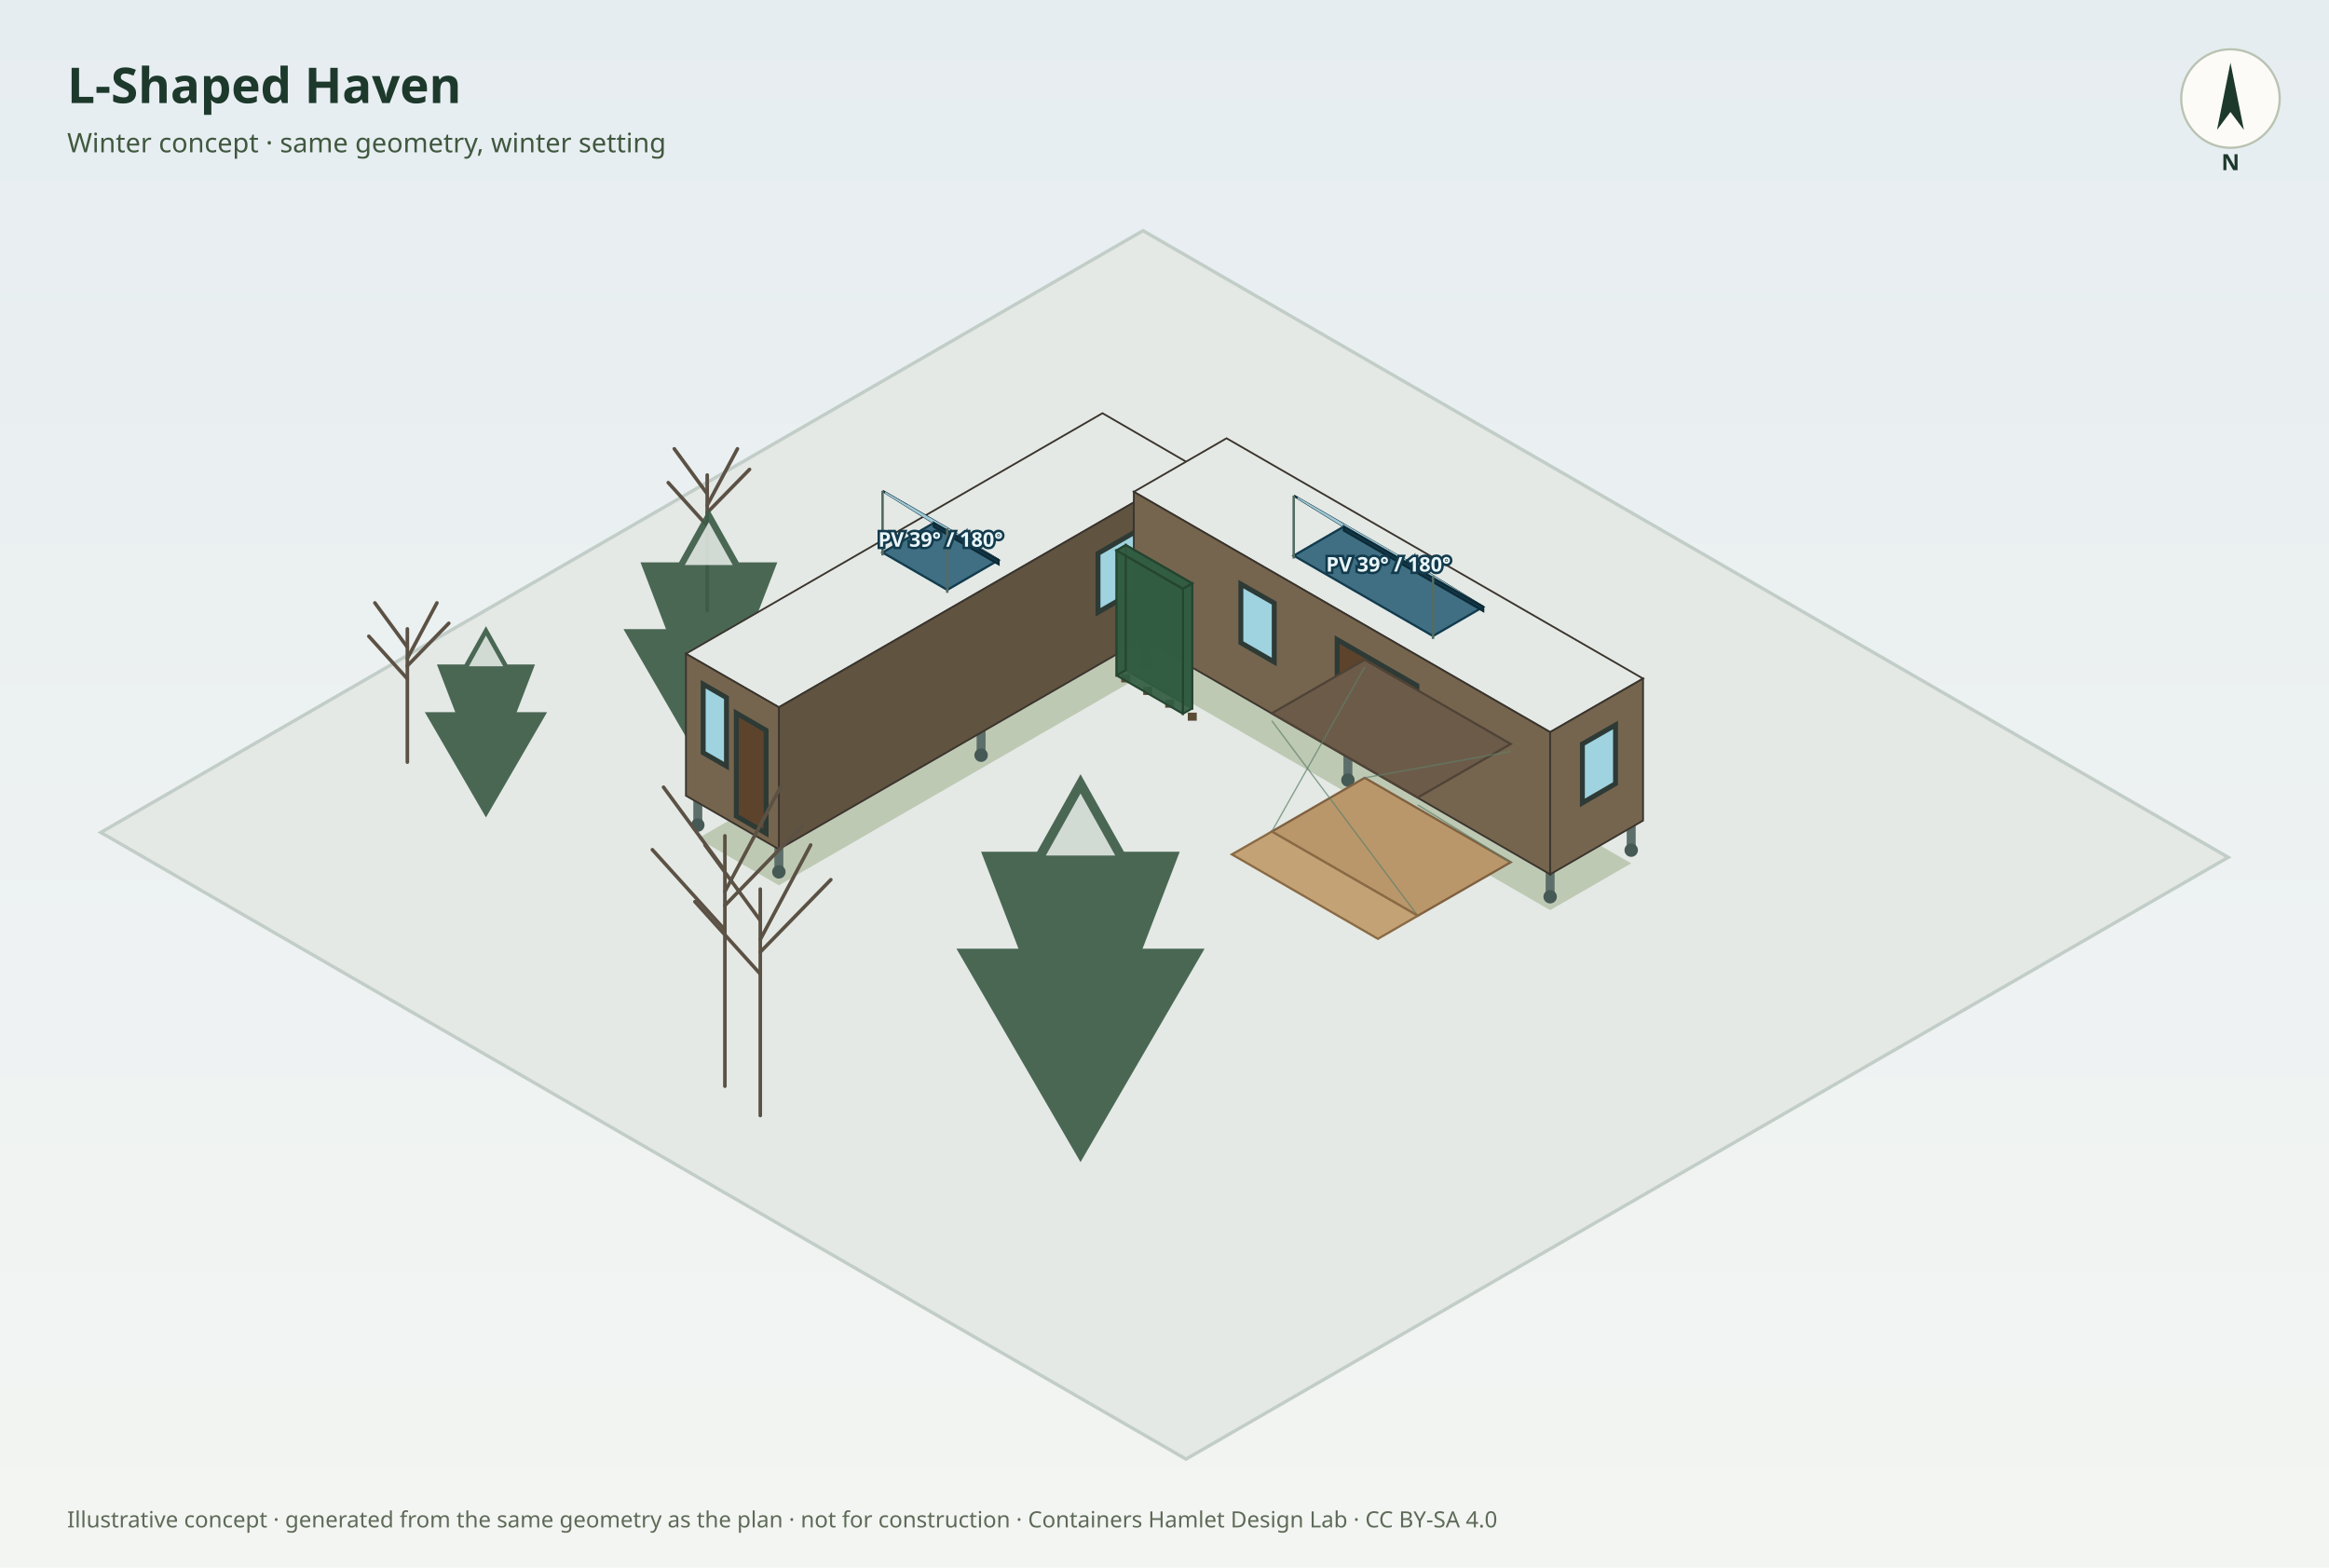
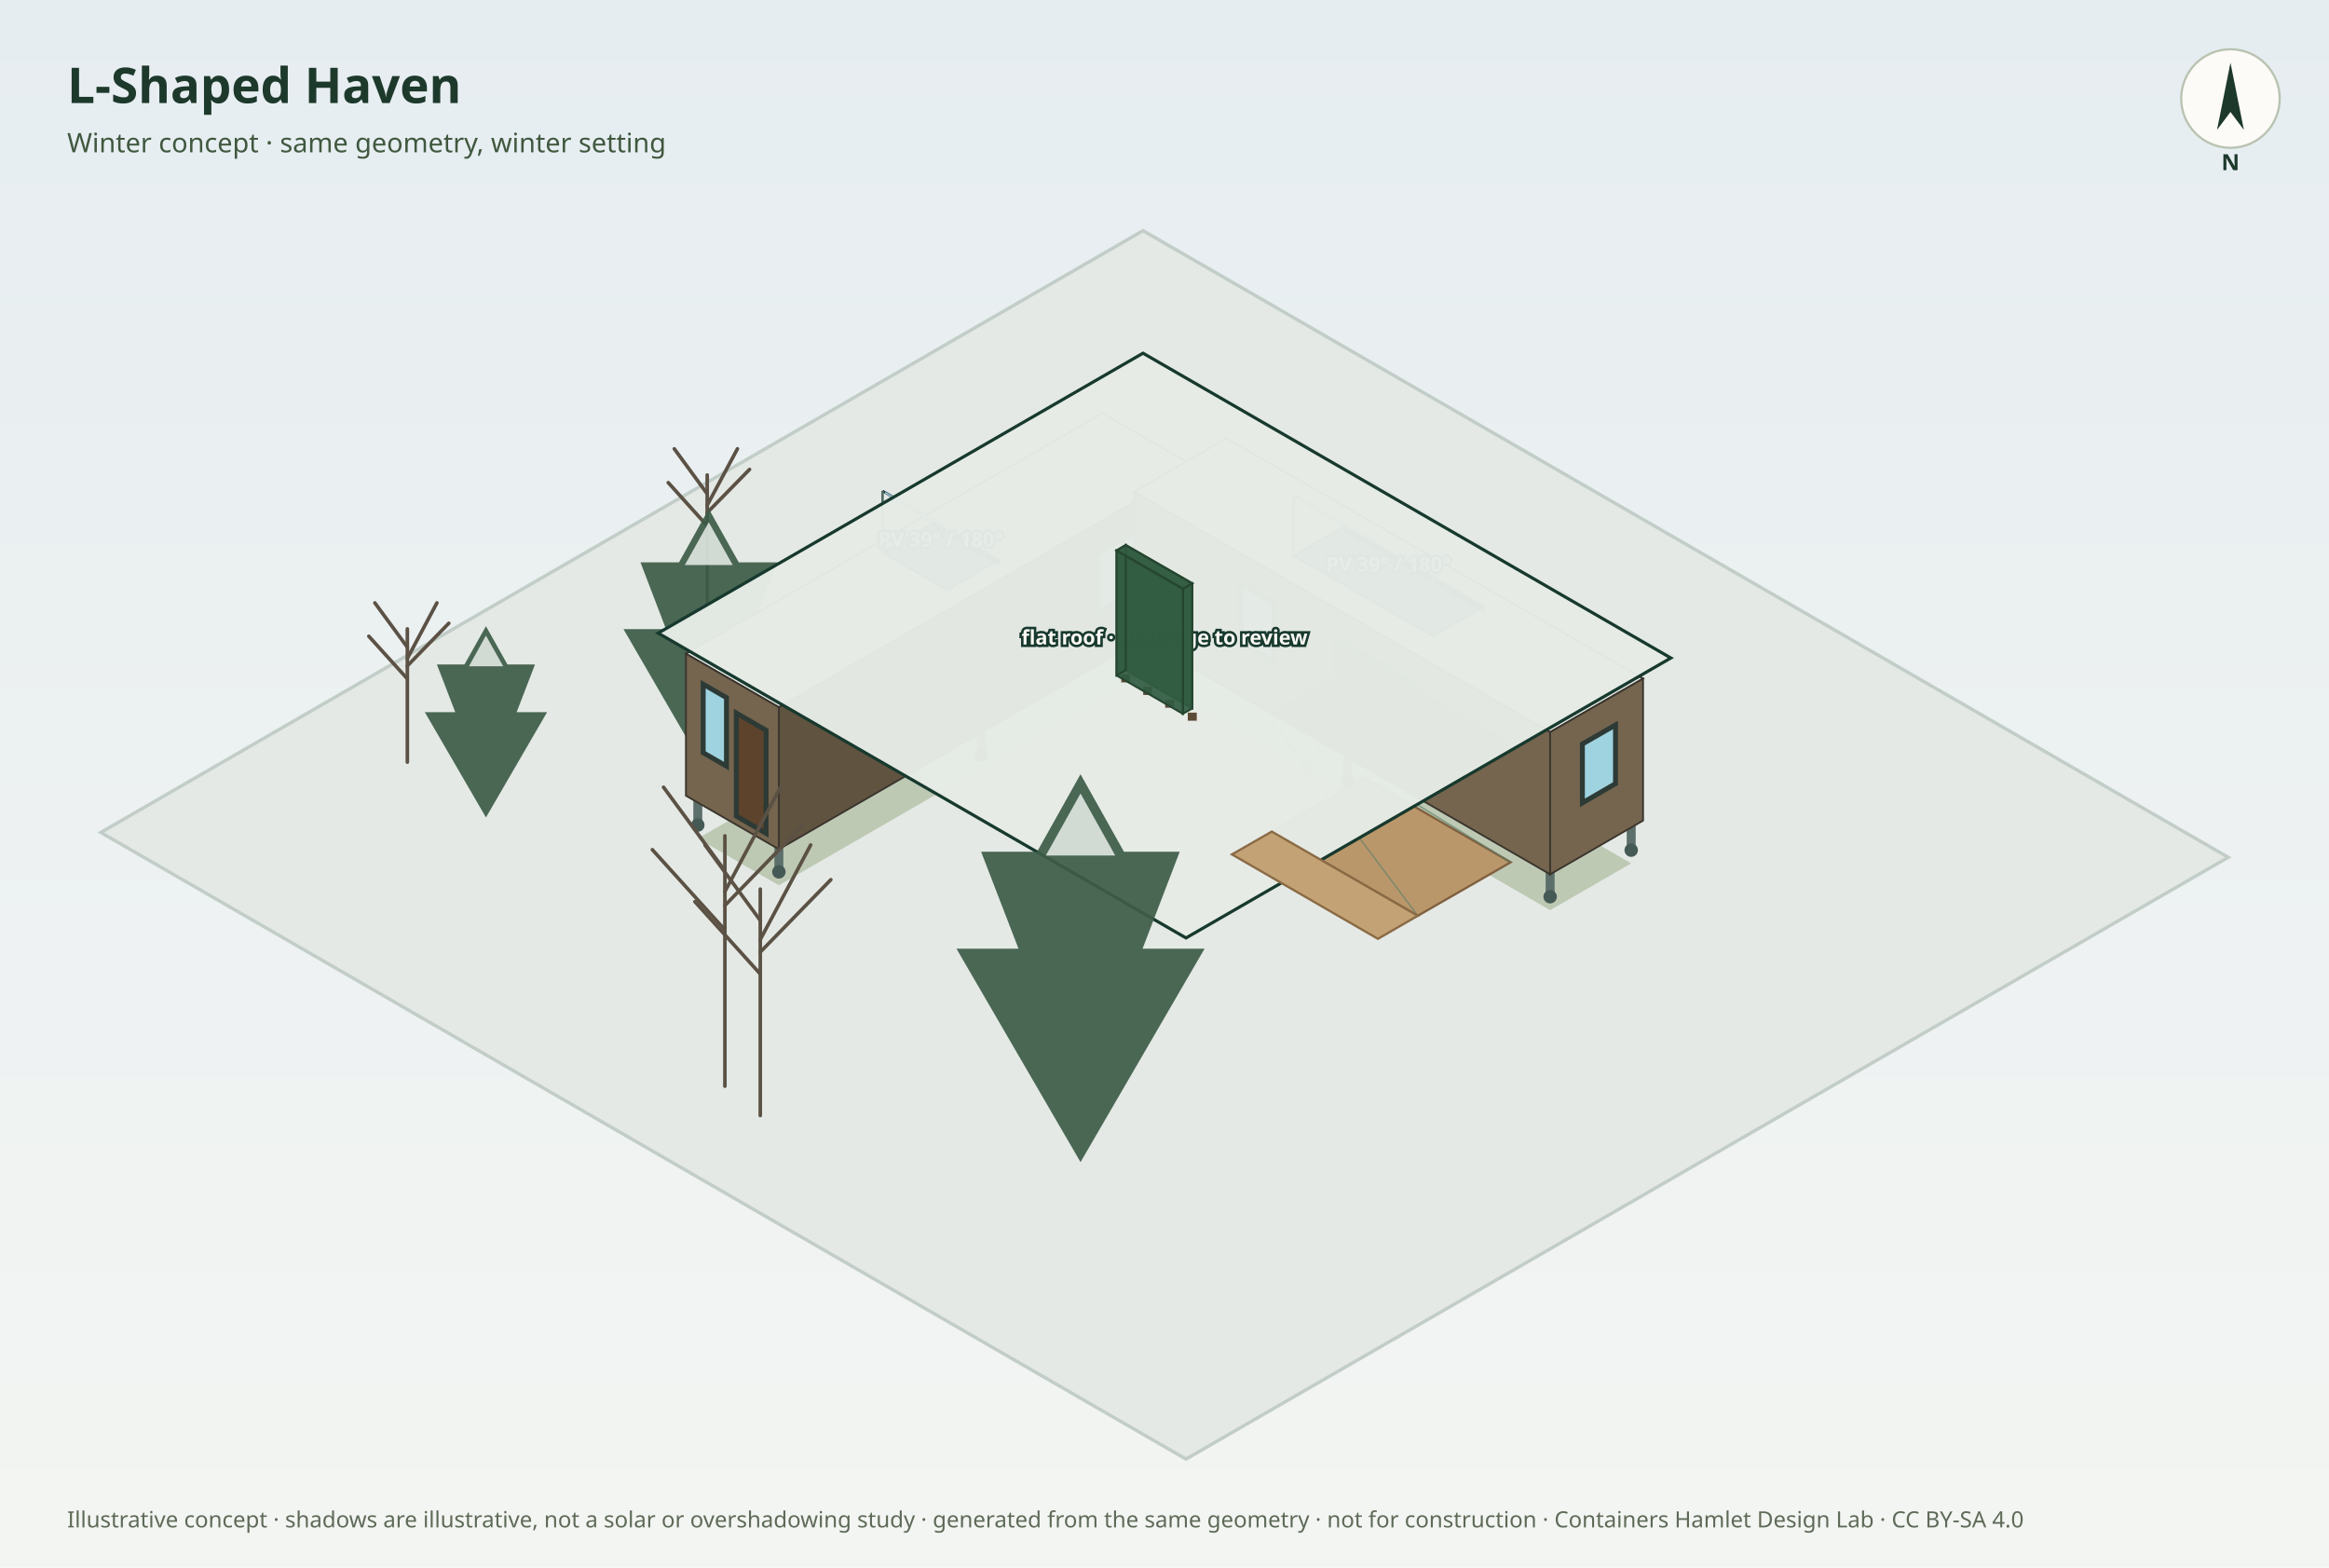
<svg xmlns="http://www.w3.org/2000/svg" viewBox="0 0 1040 700" role="img" aria-labelledby="concept-l-shaped-haven-winter-t concept-l-shaped-haven-winter-d" data-plan-scale="17.1" data-plan-width="1040">
  <defs>
    <linearGradient id="concept-l-shaped-haven-winter-sky" x1="0" y1="0" x2="0" y2="1">
      <stop offset="0" stop-color="#e6edf1" />
      <stop offset="1" stop-color="#f3f5f2" />
    </linearGradient>
  </defs>
  <rect width="1040" height="700" fill="url(#concept-l-shaped-haven-winter-sky)" />
  <path d="M510.4 103L995 382.8L529.6 651.5L45 371.7Z" fill="#e4e9e5" stroke="#c2cdc8" stroke-width="1.5" />
  <g stroke="#5b5144" stroke-width="1.6" stroke-linecap="round">
    <path d="M181.9 340.3L181.9 280.8" />
    <path d="M181.9 303.1L164.7 284.1" />
    <path d="M181.9 297.3L200.4 278.3" />
    <path d="M181.9 289L167.4 269.2" />
    <path d="M181.9 294L195.1 269.2" />
  </g>
  <g stroke="#5b5144" stroke-width="1.6" stroke-linecap="round">
    <path d="M315.8 272.6L315.8 212.1" />
    <path d="M315.8 234.8L298.4 215.5" />
    <path d="M315.8 228.9L334.7 209.6" />
    <path d="M315.8 220.5L301.1 200.4" />
    <path d="M315.8 225.6L329.3 200.4" />
  </g>
  <g fill="#3d5d48" fill-opacity="0.92">
    <path d="M217 365L244.3 318L230.7 318L238.9 296.7L226.6 296.7L217 279.6L207.4 296.7L195.1 296.7L203.3 318L189.7 318Z" />
  </g>
  <g fill="#f4f6f3" fill-opacity="0.8">
    <path d="M217 283.8l7.7 13.7l-15.3 0Z" />
  </g>
  <g fill="#3d5d48" fill-opacity="0.92">
    <path d="M316.5 346.6L354.7 280.9L335.6 280.9L347.1 251.1L329.9 251.1L316.5 227.2L303.2 251.1L286 251.1L297.4 280.9L278.4 280.9Z" />
  </g>
  <g fill="#f4f6f3" fill-opacity="0.8">
    <path d="M316.5 233.2l10.7 19.1l-21.4 0Z" />
  </g>
  <path d="M537.8 266.4 539.6 267.4 510 284.5 508.2 283.5Z" fill="#9ab886" fill-opacity="0.3" stroke="#4f7d64" stroke-width="0.8" />
  <path d="M537.8 202.9 539.6 203.9 510 221 508.2 220Z" fill="#6f9d5b" fill-opacity="0.28" stroke="#4f7d64" stroke-width="0.8" />
  <path d="M537.8 266.4L537.8 202.9" stroke="#4f7d64" stroke-width="0.9" />
  <path d="M539.6 267.4L539.6 203.9" stroke="#4f7d64" stroke-width="0.9" />
  <path d="M510 284.5L510 221" stroke="#4f7d64" stroke-width="0.9" />
  <path d="M508.2 283.5L508.2 220" stroke="#4f7d64" stroke-width="0.9" />
  <path d="M528.4 291 347.8 395.3 311.6 374.4 492.3 270.2Z" fill="#9eae8d" fill-opacity="0.55" />
  <line x1="528.4" y1="285" x2="528.4" y2="271.9" stroke="#5d6f6a" stroke-width="4" />
  <circle cx="528.4" cy="285" r="3" fill="#455955" />
  <line x1="347.8" y1="389.3" x2="347.8" y2="376.2" stroke="#5d6f6a" stroke-width="4" />
  <circle cx="347.8" cy="389.3" r="3" fill="#455955" />
  <line x1="311.6" y1="368.4" x2="311.6" y2="355.3" stroke="#5d6f6a" stroke-width="4" />
  <circle cx="311.6" cy="368.4" r="3" fill="#455955" />
  <line x1="492.3" y1="264.2" x2="492.3" y2="251" stroke="#5d6f6a" stroke-width="4" />
  <circle cx="492.3" cy="264.2" r="3" fill="#455955" />
  <line x1="438.1" y1="337.2" x2="438.1" y2="324" stroke="#5d6f6a" stroke-width="4" />
  <circle cx="438.1" cy="337.2" r="3" fill="#455955" />
  <line x1="401.9" y1="316.3" x2="401.9" y2="303.2" stroke="#5d6f6a" stroke-width="4" />
  <circle cx="401.9" cy="316.3" r="3" fill="#455955" />
  <path d="M533.7 208.5 347.8 315.8 306.3 291.9 492.3 184.5Z" fill="#e4e9e5" stroke="#3a342d" stroke-width="0.8" />
  <path d="M533.7 271.9 347.8 379.2 347.8 315.8 533.7 208.5Z" fill="#605340" stroke="#3a342d" stroke-width="0.8" />
  <path d="M347.8 379.2 306.3 355.3 306.3 291.9 347.8 315.8Z" fill="#75654e" stroke="#3a342d" stroke-width="0.8" />
  <path d="M508.1 263.1 490.3 273.4 490.3 247.1 508.1 236.8Z" fill="#9fd3e0" stroke="#2d3a35" stroke-width="2.2" />
  <path d="M342.1 372.1 328.8 364.4 328.8 318.4 342.1 326.1Z" fill="#5d432c" stroke="#2d3a35" stroke-width="2.2" />
  <path d="M324.4 342.1 314 336.1 314 305.5 324.4 311.5Z" fill="#9fd3e0" stroke="#2d3a35" stroke-width="2.2" />
  <path d="M445.9 250.1 417 233.5 394.1 246.7 423 263.4Z" fill="#245a73" fill-opacity="0.85" stroke="#123b4d" stroke-width="1" />
  <path d="M445.9 250.1 417 233.5 394.1 219.2 423 235.9Z" fill="#123b4d" stroke="#0d2a36" stroke-width="1" />
  <path d="M444.8 249.4 436.2 244.5 414.5 231.1 423.1 236Z" fill="#2f6d88" stroke="#9fc9d6" stroke-width="0.65" />
  <path d="M435.1 243.9 426.6 238.9 404.9 225.5 413.5 230.5Z" fill="#245a73" stroke="#9fc9d6" stroke-width="0.65" />
  <path d="M425.5 238.3 416.9 233.4 395.2 219.9 403.8 224.9Z" fill="#2f6d88" stroke="#9fc9d6" stroke-width="0.65" />
  <path d="M445.9 250.1 417 233.5 417 235.2 445.9 251.9Z" fill="#123b4d" stroke="#0d2a36" stroke-width="1" />
  <line x1="394.1" y1="248" x2="394.1" y2="219.2" stroke="#536b63" stroke-width="1.1" />
  <line x1="423" y1="264.7" x2="423" y2="235.9" stroke="#536b63" stroke-width="1.1" />
  <text x="420" y="244.1" text-anchor="middle" font-family="system-ui, sans-serif" font-size="9" font-weight="800" fill="#eaf6f9" stroke="#123b4d" stroke-width="2.2" paint-order="stroke">PV 39° / 180°</text>
  <path d="M547.7 281.3 728.4 385.5 692.2 406.4 511.6 302.1Z" fill="#9eae8d" fill-opacity="0.55" />
  <line x1="547.7" y1="275.3" x2="547.7" y2="262.1" stroke="#5d6f6a" stroke-width="4" />
  <circle cx="547.7" cy="275.3" r="3" fill="#455955" />
  <line x1="728.4" y1="379.6" x2="728.4" y2="366.4" stroke="#5d6f6a" stroke-width="4" />
  <circle cx="728.4" cy="379.6" r="3" fill="#455955" />
  <line x1="692.2" y1="400.4" x2="692.2" y2="387.3" stroke="#5d6f6a" stroke-width="4" />
  <circle cx="692.2" cy="400.4" r="3" fill="#455955" />
  <line x1="511.6" y1="296.1" x2="511.6" y2="283" stroke="#5d6f6a" stroke-width="4" />
  <circle cx="511.6" cy="296.1" r="3" fill="#455955" />
  <line x1="638.1" y1="327.4" x2="638.1" y2="314.3" stroke="#5d6f6a" stroke-width="4" />
  <circle cx="638.1" cy="327.4" r="3" fill="#455955" />
  <line x1="601.9" y1="348.3" x2="601.9" y2="335.1" stroke="#5d6f6a" stroke-width="4" />
  <circle cx="601.9" cy="348.3" r="3" fill="#455955" />
  <path d="M547.7 195.7 733.7 303 692.2 326.9 506.3 219.6Z" fill="#e4e9e5" stroke="#3a342d" stroke-width="0.8" />
  <path d="M506.3 283 692.2 390.4 692.2 326.9 506.3 219.6Z" fill="#75654e" stroke="#3a342d" stroke-width="0.8" />
  <path d="M733.7 366.4 692.2 390.4 692.2 326.9 733.7 303Z" fill="#75654e" stroke="#3a342d" stroke-width="0.8" />
  <path d="M597.1 331.5 632.7 352.1 632.7 306.1 597.1 285.6Z" fill="#5d432c" stroke="#2d3a35" stroke-width="2.2" />
  <path d="M554.1 287 569 295.6 569 269.3 554.1 260.8Z" fill="#9fd3e0" stroke="#2d3a35" stroke-width="2.2" />
  <path d="M721.4 349.9 706.6 358.5 706.6 332.2 721.4 323.7Z" fill="#9fd3e0" stroke="#2d3a35" stroke-width="2.2" />
  <path d="M662.3 271 600.1 235.1 577.7 248.1 639.9 284Z" fill="#245a73" fill-opacity="0.85" stroke="#123b4d" stroke-width="1" />
  <path d="M662.3 271 600.1 235.1 577.7 221.3 639.9 257.2Z" fill="#123b4d" stroke="#0d2a36" stroke-width="1" />
  <path d="M660.5 270 642.1 259.3 620.9 246.2 639.4 256.9Z" fill="#2f6d88" stroke="#9fc9d6" stroke-width="0.65" />
  <path d="M639.8 258 621.3 247.4 600.2 234.3 618.7 244.9Z" fill="#245a73" stroke="#9fc9d6" stroke-width="0.65" />
  <path d="M619.1 246.1 600.6 235.4 579.4 222.3 597.9 233Z" fill="#2f6d88" stroke="#9fc9d6" stroke-width="0.65" />
  <path d="M662.3 271 600.1 235.1 600.1 236.9 662.3 272.8Z" fill="#123b4d" stroke="#0d2a36" stroke-width="1" />
  <line x1="577.7" y1="249.4" x2="577.7" y2="221.3" stroke="#536b63" stroke-width="1.1" />
  <line x1="639.9" y1="285.3" x2="639.9" y2="257.2" stroke="#536b63" stroke-width="1.1" />
  <text x="620" y="255.2" text-anchor="middle" font-family="system-ui, sans-serif" font-size="9" font-weight="800" fill="#eaf6f9" stroke="#123b4d" stroke-width="2.2" paint-order="stroke">PV 39° / 180°</text>
  <path d="M609.4 347.3 674.6 385 633.1 408.9 567.9 371.3Z" fill="#b9976a" stroke="#806040" stroke-width="1" />
  <path d="M609.4 294.6 674.6 332.2 633.1 356.1 567.9 318.5Z" fill="#6d5b49" stroke="#4f4337" stroke-width="1" />
  <path d="M609.4 347.3L674.6 335.5" stroke="#5e8069" stroke-width="0.6" stroke-opacity="0.7" />
  <path d="M674.6 385L633.1 359.4" stroke="#5e8069" stroke-width="0.6" stroke-opacity="0.7" />
  <path d="M633.1 408.9L567.9 321.8" stroke="#5e8069" stroke-width="0.6" stroke-opacity="0.7" />
  <path d="M567.9 371.3L609.4 297.8" stroke="#5e8069" stroke-width="0.6" stroke-opacity="0.7" />
+   <path d="M510.4 157.7 746.1 293.8 529.6 418.8 293.9 282.7Z" fill="#e7ece7" fill-opacity="0.97" stroke="#17392e" stroke-width="1.4" />
+   <text x="520" y="287.8" text-anchor="middle" font-family="system-ui, sans-serif" font-size="9" font-weight="800" fill="#faf8f2" stroke="#17392e" stroke-width="2.2" paint-order="stroke">flat roof · drainage to review</text>
  <path d="M567.9 371.3 633.1 408.9 615.3 419.2 550.1 381.5Z" fill="#c3a276" stroke="#8a6a44" stroke-width="1" />
  <line x1="502.7" y1="304.7" x2="502.7" y2="301.1" stroke="#5b4a35" stroke-width="4" />
  <line x1="512.5" y1="310.3" x2="512.5" y2="306.7" stroke="#5b4a35" stroke-width="4" />
  <line x1="522.3" y1="316" x2="522.3" y2="312.4" stroke="#5b4a35" stroke-width="4" />
  <line x1="532.4" y1="321.8" x2="532.4" y2="318.2" stroke="#5b4a35" stroke-width="4" />
  <path d="M502.7 299.2 532.4 316.3 532.4 260.5 502.7 243.4Z" fill="#315d43" fill-opacity="0.92" stroke="#25452f" stroke-width="0.9" />
  <path d="M532.4 316.3 528.2 318.7 528.2 262.9 532.4 260.5Z" fill="#315d43" fill-opacity="0.92" stroke="#25452f" stroke-width="0.9" />
  <path d="M528.2 318.7 498.6 301.6 498.6 245.8 528.2 262.9Z" fill="#315d43" fill-opacity="0.92" stroke="#25452f" stroke-width="0.9" />
  <path d="M498.6 301.6 502.7 299.2 502.7 243.4 498.6 245.8Z" fill="#315d43" fill-opacity="0.92" stroke="#25452f" stroke-width="0.9" />
  <path d="M502.7 243.4 532.4 260.5 528.2 262.9 498.6 245.8Z" fill="#315d43" fill-opacity="0.8" stroke="#25452f" stroke-width="1" />
  <g stroke="#5b5144" stroke-width="1.6" stroke-linecap="round">
    <path d="M339.5 498.1L339.5 397" />
    <path d="M339.5 434.9L310.3 402.6" />
    <path d="M339.5 425.1L371 392.8" />
    <path d="M339.5 411L314.8 377.3" />
    <path d="M339.5 419.5L362 377.3" />
  </g>
  <g fill="#3d5d48" fill-opacity="0.92">
    <path d="M482.5 518.9L537.9 423.6L510.2 423.6L526.8 380.3L501.9 380.3L482.5 345.7L463.1 380.3L438.1 380.3L454.8 423.6L427.1 423.6Z" />
  </g>
  <g fill="#f4f6f3" fill-opacity="0.8">
    <path d="M482.5 354.3l15.5 27.7l-31 0Z" />
  </g>
  <g stroke="#5b5144" stroke-width="1.6" stroke-linecap="round">
    <path d="M323.7 485L323.7 373.2" />
    <path d="M323.7 415.2L291.3 379.4" />
    <path d="M323.7 404.3L358.4 368.6" />
    <path d="M323.7 388.8L296.3 351.5" />
    <path d="M323.7 398.1L348.5 351.5" />
  </g>
  <text x="30" y="46" font-family="system-ui, sans-serif" font-size="22" font-weight="800" fill="#1d392c">L-Shaped Haven</text>
  <text x="30" y="68" font-family="system-ui, sans-serif" font-size="12" fill="#40583f">Winter concept · same geometry, winter setting</text>
  <g aria-hidden="true">
    <circle cx="996" cy="44" r="22" fill="#fffdf7" fill-opacity="0.9" stroke="#b9c3b2" />
    <path d="M996 28l6 30l-6 -8l-6 8z" fill="#1d392c" />
    <text x="996" y="76" text-anchor="middle" font-size="10" font-weight="700" font-family="system-ui, sans-serif" fill="#1d392c">N</text>
  </g>
-   <text x="30" y="682" font-family="system-ui, sans-serif" font-size="10" fill="#5e6a58">Illustrative concept · generated from the same geometry as the plan · not for construction · Containers Hamlet Design Lab · CC BY-SA 4.0</text>
+   <text x="30" y="682" font-family="system-ui, sans-serif" font-size="10" fill="#5e6a58">Illustrative concept · shadows are illustrative, not a solar or overshadowing study · generated from the same geometry · not for construction · Containers Hamlet Design Lab · CC BY-SA 4.0</text>
</svg>
